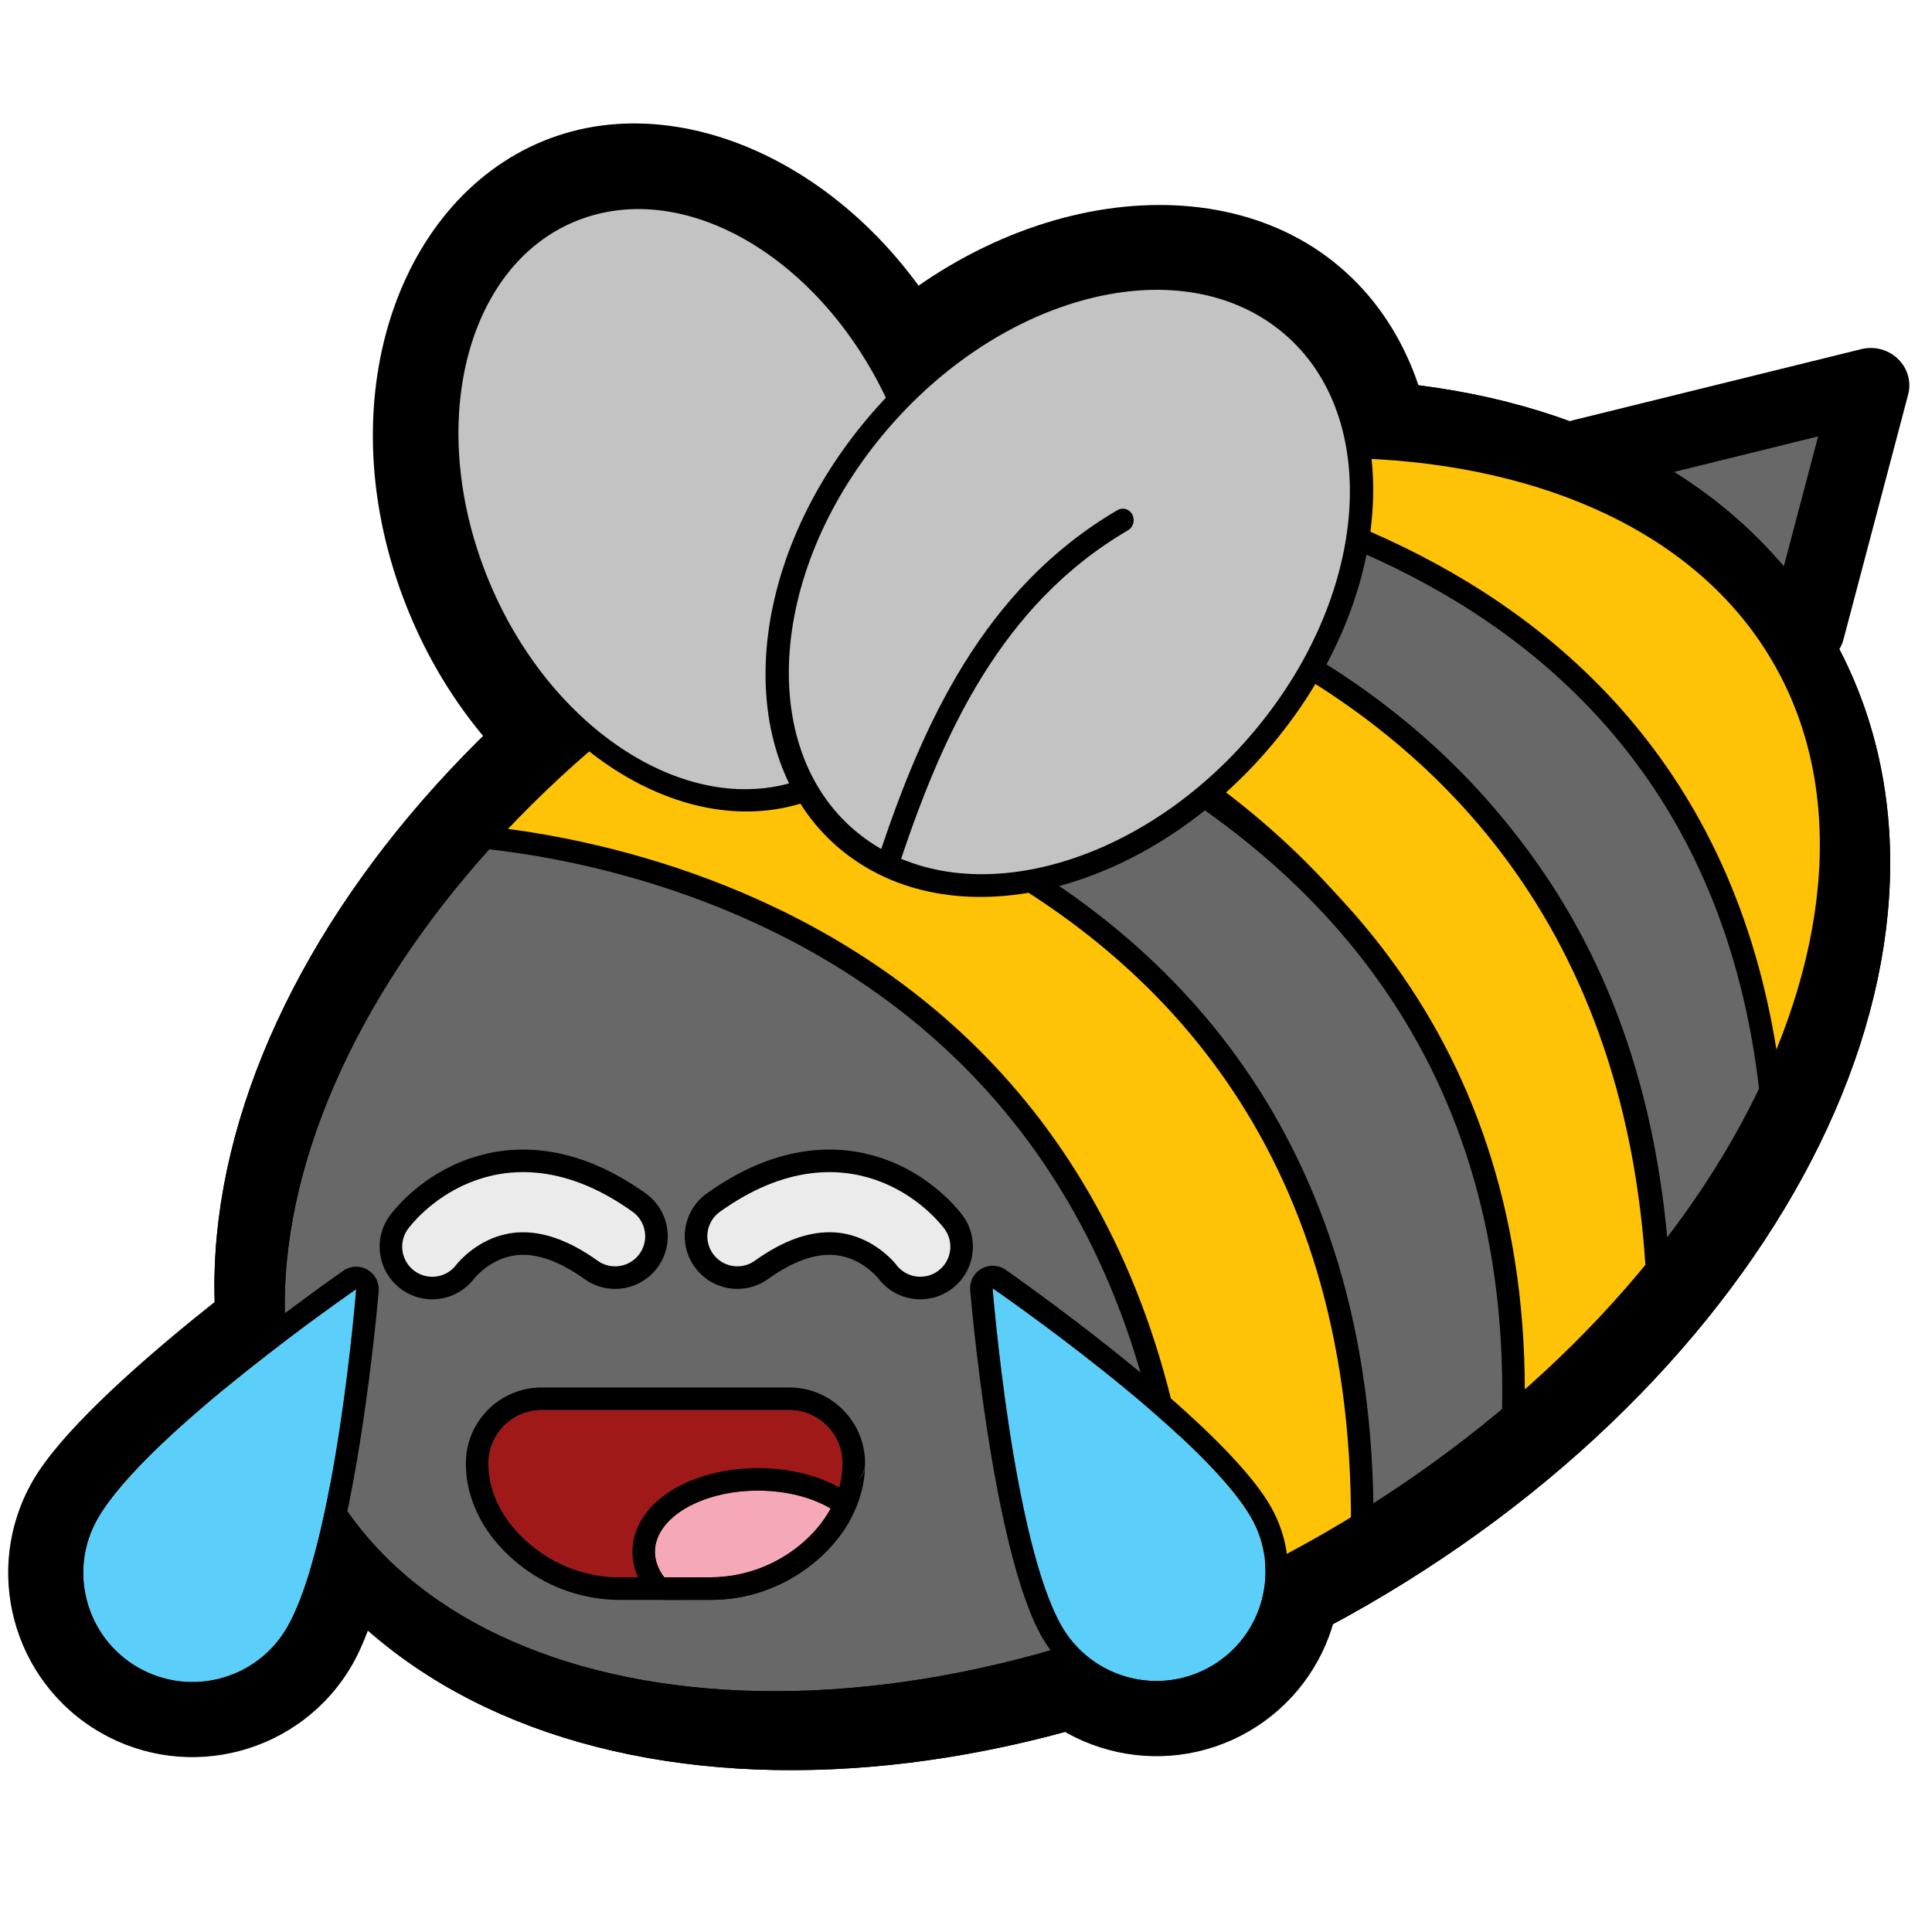
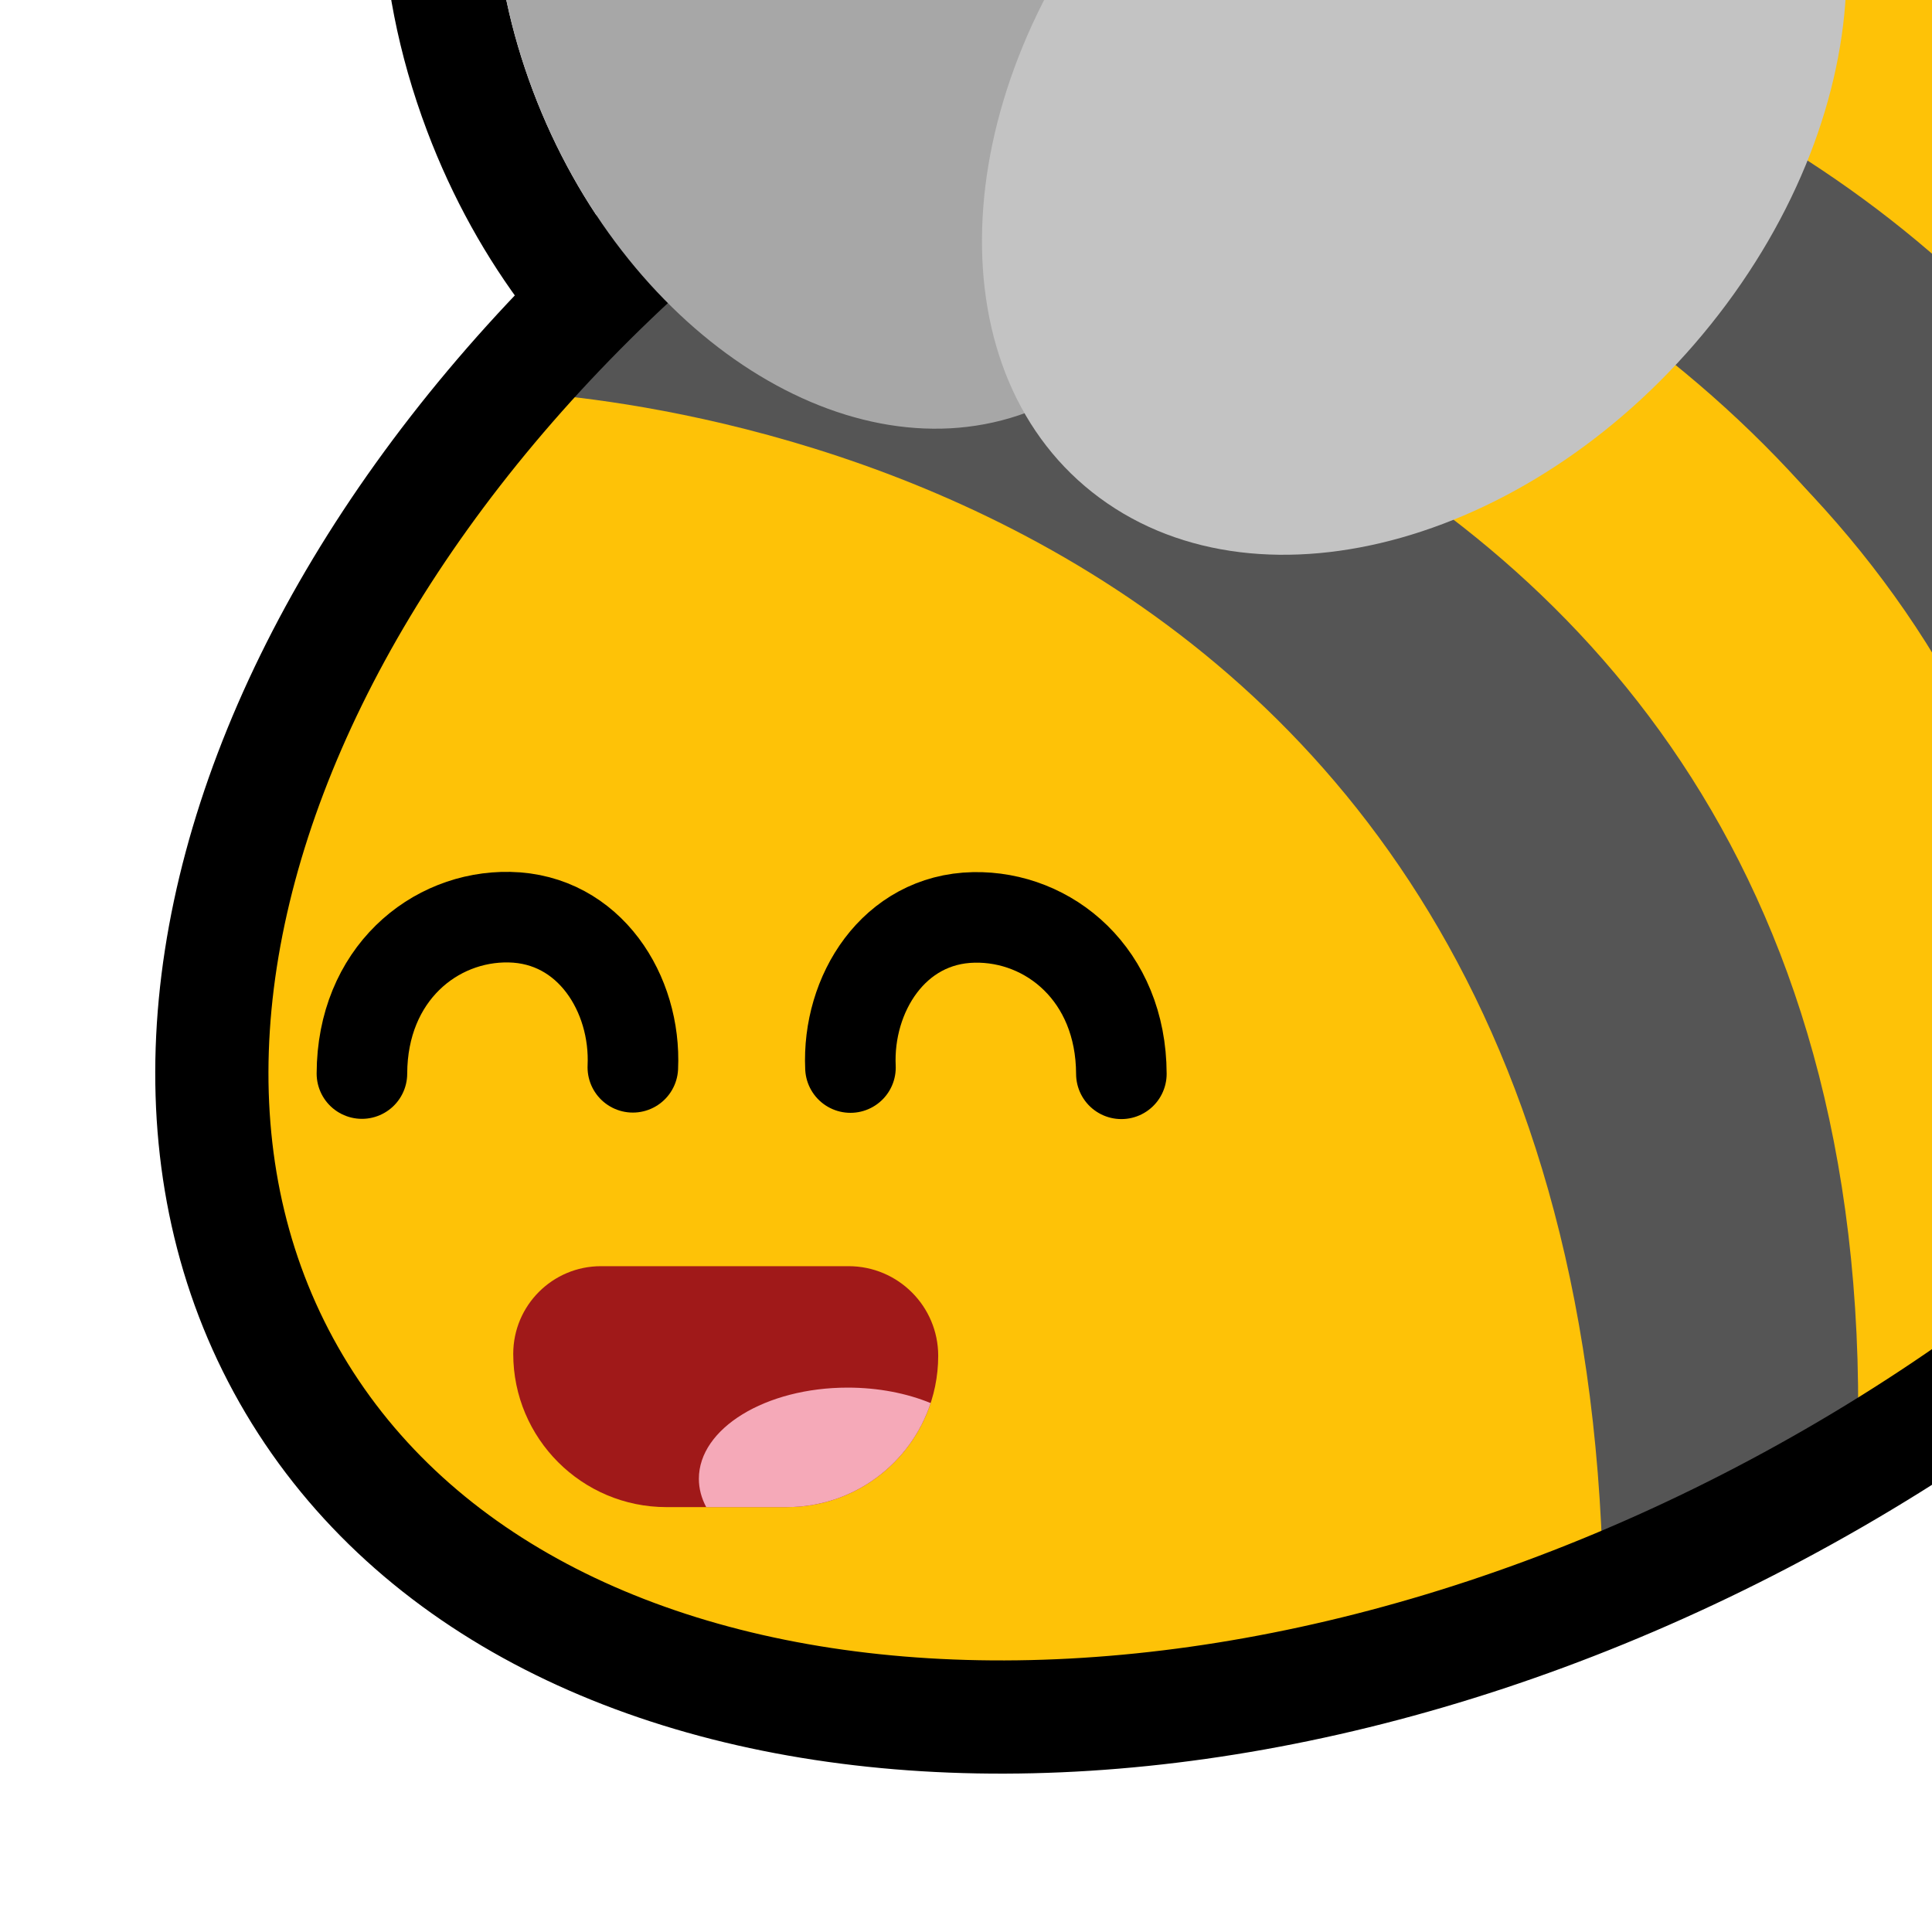
- <svg xmlns="http://www.w3.org/2000/svg" width="100%" height="100%" viewBox="0 0 256 257" version="1.1" xml:space="preserve" style="fill-rule:evenodd;clip-rule:evenodd;stroke-linecap:round;stroke-linejoin:round;stroke-miterlimit:1.5;">
-   <g transform="matrix(1,0,0,1,-1405,-563)">
-     <g id="blobbee_laugh" transform="matrix(1,0,0,1,1405,563.267)">
-       <rect x="0" y="0" width="256" height="256" style="fill:none;" />
-       <g id="Left-tear-outline" transform="matrix(0.936822,0.540874,-0.540874,0.936822,-743.592,-1196.5)">
-         <path d="M1273.77,725.4C1273.77,725.4 1288.09,756.408 1288.09,769.643C1288.09,782.154 1277.93,792.311 1265.42,792.311C1252.91,792.311 1242.76,782.154 1242.76,769.643C1242.76,756.408 1257.08,725.4 1257.08,725.4C1258.61,722.18 1261.86,720.13 1265.42,720.13C1268.99,720.13 1272.24,722.18 1273.77,725.4ZM1265.42,729.374C1265.42,729.374 1252,757.563 1252,769.643C1252,777.052 1258.02,783.067 1265.42,783.067C1272.83,783.067 1278.85,777.052 1278.85,769.643C1278.85,757.563 1265.42,729.374 1265.42,729.374Z" />
+ <svg xmlns="http://www.w3.org/2000/svg" width="100%" height="100%" viewBox="0 0 256 256" version="1.1" xml:space="preserve" style="fill-rule:evenodd;clip-rule:evenodd;stroke-linecap:round;stroke-linejoin:round;stroke-miterlimit:1.5;">
+   <rect id="blobbee_laugh" x="-0" y="0" width="256" height="256" style="fill:none;" />
+   <clipPath id="_clip1">
+     <rect x="-0" y="0" width="256" height="256" />
+   </clipPath>
+   <g clip-path="url(#_clip1)">
+     <path id="Wings-outline" d="M129.457,71.439C101.62,74.152 70.004,52.917 56.583,17.332C41.238,-23.356 56.638,-63.617 86.987,-73.764C110.642,-81.673 139.399,-69.767 157.884,-44.535C184.732,-63.181 216.987,-65.526 237.979,-50.045C265.408,-29.818 267.488,16.097 238.398,52.369C209.763,88.073 163.808,97.957 136.809,78.046C134.11,76.056 131.659,73.845 129.457,71.439ZM135.756,54.763C138.246,59.112 141.562,62.914 145.712,65.974C167.403,81.971 203.691,71.669 226.696,42.984C249.701,14.299 250.768,-21.976 229.076,-37.973C209.154,-52.665 176.918,-45.173 153.969,-21.629C141.008,-50.189 114.034,-66.991 91.744,-59.538C68.16,-51.653 58.694,-19.58 70.618,12.039C82.543,43.658 111.372,62.927 134.957,55.041C135.225,54.952 135.491,54.859 135.756,54.763Z" />
+     <path id="Body" d="M127.902,1.921C208.729,-44.745 300.137,-39.183 331.897,14.333C363.657,67.85 323.82,149.185 242.993,195.851C162.165,242.517 70.758,236.955 38.998,183.439C7.237,129.922 47.074,48.587 127.902,1.921Z" style="fill:rgb(254,194,7);" />
+     <g id="Stripes">
+       <path d="M188.793,-16.095C187.039,-14.699 315.054,-20.58 327.076,109.803C391.095,-61.796 189.429,-29.021 188.793,-16.095Z" style="fill:rgb(85,85,85);" />
+       <path d="M327.076,111.159C319.401,-14.647 191.893,-17.614 192.59,-21.35L145.073,-3.751C145.073,-3.751 299.034,-6.142 304.518,142.104L323.15,113.42" style="fill:rgb(254,194,7);" />
+       <path d="M275.897,172.628L304.252,142.104C298.868,-6.332 141.84,-8.914 141.842,-8.859L116.671,5.99C116.437,6.032 279.066,19.108 275.897,172.628Z" style="fill:rgb(85,85,85);" />
+       <path d="M118.8,6.104L91.65,27.286C91.65,27.286 247.73,42.825 246.071,194.336L275.383,174.688C286.256,24.404 117.148,7.374 114.749,9.264" style="fill:rgb(254,194,7);" />
+       <path d="M85.819,30.174L65.463,51.814C65.463,51.814 209.143,53.111 212.42,209.36L246.071,194.336C251.812,38.125 90.484,31.835 85.819,30.174Z" style="fill:rgb(85,85,85);" />
+     </g>
+     <path id="Body-outline" d="M127.902,1.921C208.729,-44.745 300.137,-39.183 331.897,14.333C363.657,67.85 323.82,149.185 242.993,195.851C162.165,242.517 70.758,236.955 38.998,183.439C7.237,129.922 47.074,48.587 127.902,1.921Z" style="fill:none;stroke:black;stroke-width:15px;" />
+     <g id="Wings">
+       <path id="Back-wing" d="M91.744,-59.538C115.328,-67.424 144.157,-48.156 156.082,-16.536C168.007,15.083 158.541,47.156 134.957,55.041C111.372,62.927 82.543,43.658 70.618,12.039C58.694,-19.58 68.16,-51.653 91.744,-59.538Z" style="fill:rgb(167,167,167);" />
+       <path id="Front-wing" d="M229.076,-37.973C250.768,-21.976 249.701,14.299 226.696,42.984C203.691,71.669 167.403,81.971 145.712,65.974C124.02,49.977 125.087,13.702 148.092,-14.983C171.097,-43.668 207.385,-53.97 229.076,-37.973Z" style="fill:rgb(195,195,195);" />
+     </g>
+     <g id="Face">
+       <g id="Mouth">
+         <path id="Mouth-backgorund" d="M124.317,179.648C124.317,190.715 115.332,199.7 104.265,199.7L88.313,199.7C77.106,199.7 68.007,190.601 68.007,179.394C68.007,172.982 73.213,167.776 79.625,167.776L112.446,167.776C118.998,167.776 124.317,173.096 124.317,179.648Z" style="fill:rgb(160,25,25);" />
+         <path id="Mouth-backgorund1" d="M93.579,199.7C92.946,198.517 92.604,197.253 92.604,195.941C92.604,189.277 101.441,183.866 112.325,183.866C116.393,183.866 120.175,184.622 123.316,185.916C120.682,193.917 113.144,199.7 104.265,199.7L93.579,199.7Z" style="fill:rgb(245,169,184);" />
      </g>
-       <g id="Right-tear-outline" transform="matrix(0.936822,-0.540874,0.540874,0.936822,-1447.93,172.243)">
-         <path d="M1273.77,725.4C1273.77,725.4 1288.09,756.408 1288.09,769.643C1288.09,782.154 1277.93,792.311 1265.42,792.311C1252.91,792.311 1242.76,782.154 1242.76,769.643C1242.76,756.408 1257.08,725.4 1257.08,725.4C1258.61,722.18 1261.86,720.13 1265.42,720.13C1268.99,720.13 1272.24,722.18 1273.77,725.4ZM1265.42,729.374C1265.42,729.374 1252,757.563 1252,769.643C1252,777.052 1258.02,783.067 1265.42,783.067C1272.83,783.067 1278.85,777.052 1278.85,769.643C1278.85,757.563 1265.42,729.374 1265.42,729.374Z" />
-       </g>
-       <g id="Sting" transform="matrix(0.725132,0.129599,-0.125588,0.702687,80.0952,-4.13759)">
-         <path d="M189.771,56.854L238.765,34.355L235.05,81.388" style="fill:rgb(104,104,104);stroke:black;stroke-width:13.79px;" />
-       </g>
-       <g id="Body" transform="matrix(0.920474,-0.531436,0.705022,1.18797,-93.4239,101.154)">
-         <ellipse cx="168.926" cy="110.515" rx="107.942" ry="55.376" style="fill:rgb(104,104,104);stroke:black;stroke-width:8.07px;" />
-       </g>
-       <g id="Wings-outline" transform="matrix(0.888486,0.117836,-0.117836,0.888486,24.8529,9.44342)">
-         <g transform="matrix(1.17688,-0.575088,0.651434,1.21399,-55.8934,35.953)">
-           <path d="M87.457,13.445C105.593,13.445 121.695,31.452 121.695,54.883C121.695,78.683 105.231,96.936 86.809,96.936C68.673,96.936 52.571,78.93 52.571,55.498C52.571,31.698 69.035,13.445 87.457,13.445ZM87.133,21.55C72.762,21.55 61.095,36.624 61.095,55.191C61.095,73.758 72.762,88.832 87.133,88.832C101.504,88.832 113.171,73.758 113.171,55.191C113.171,36.624 101.504,21.55 87.133,21.55Z" />
-         </g>
-         <g transform="matrix(1.24343,0.685066,-0.776012,1.28263,74.2693,-72.8119)">
-           <path d="M86.814,14.101C104.92,14.101 121.037,32.1 121.037,55.492C121.037,78.524 105.278,96.28 87.452,96.28C69.346,96.28 53.229,78.281 53.229,54.889C53.229,31.858 68.988,14.101 86.814,14.101ZM87.133,21.55C72.762,21.55 61.095,36.624 61.095,55.191C61.095,73.758 72.762,88.832 87.133,88.832C101.504,88.832 113.171,73.758 113.171,55.191C113.171,36.624 101.504,21.55 87.133,21.55Z" />
-         </g>
-       </g>
-       <g id="Stripes" transform="matrix(0.925929,0,0,0.925929,21.9441,24.6791)">
-         <g transform="matrix(1,-7.43708e-18,-7.43708e-18,1,92.3462,-63.8411)">
-           <path d="M37.588,107.021C36.302,108.044 130.102,103.736 138.911,199.269C185.818,73.536 38.054,97.55 37.588,107.021Z" style="fill:rgb(254,194,7);stroke:black;stroke-width:3.24px;" />
-         </g>
-         <g transform="matrix(1,-7.43708e-18,-7.43708e-18,1,73.4912,-52.6421)">
-           <path d="M157.766,189.064C152.141,96.884 58.714,94.709 59.225,91.972L24.408,104.867C24.408,104.867 137.219,103.115 141.236,211.738L154.889,190.72" style="fill:rgb(104,104,104);stroke:black;stroke-width:3.24px;" />
-         </g>
-         <g transform="matrix(1,-7.43708e-18,-7.43708e-18,1,55.5726,-39.8214)">
-           <path d="M138.184,221.282L158.96,198.917C155.015,90.156 39.958,88.264 39.959,88.304L21.516,99.184C21.345,99.215 140.506,108.796 138.184,221.282Z" style="fill:rgb(254,194,7);stroke:black;stroke-width:3.24px;" />
-         </g>
-         <g transform="matrix(1,-7.43708e-18,-7.43708e-18,1,25.9786,-19.0024)">
-           <path d="M52.67,78.448L32.777,93.969C32.777,93.969 147.14,105.355 145.924,216.369L167.401,201.973C175.368,91.857 51.46,79.379 49.702,80.764" style="fill:rgb(104,104,104);stroke:black;stroke-width:3.24px;" />
-         </g>
-         <g transform="matrix(1,-7.43708e-18,-7.43708e-18,1,-0.424026,-0.546032)">
-           <path d="M54.907,77.629L39.992,93.485C39.992,93.485 145.269,94.435 147.67,208.921L172.327,197.913C176.533,83.454 58.325,78.845 54.907,77.629Z" style="fill:rgb(254,194,7);stroke:black;stroke-width:3.24px;" />
-         </g>
-       </g>
-       <g id="Body-outline" transform="matrix(0.920474,-0.531436,0.705022,1.18797,-93.4239,101.154)">
-         <ellipse cx="168.926" cy="110.515" rx="107.942" ry="55.376" style="fill:none;stroke:black;stroke-width:8.07px;" />
-       </g>
-       <g id="Wings" transform="matrix(0.888486,0.117836,-0.117836,0.888486,24.8529,9.44342)">
-         <g id="Back-wing" transform="matrix(1.17688,-0.575088,0.651434,1.21399,-55.8934,35.953)">
-           <ellipse cx="87.133" cy="55.191" rx="26.038" ry="33.641" style="fill:rgb(195,195,195);stroke:black;stroke-width:2.44px;" />
-         </g>
-         <g id="Front-wing" transform="matrix(0.946806,0,0,0.999012,5.86837,0.313874)">
-           <g id="Front-wing-main" transform="matrix(1.31328,0.685743,-0.81961,1.2839,72.2439,-73.1981)">
-             <ellipse cx="87.133" cy="55.191" rx="26.038" ry="33.641" style="fill:rgb(195,195,195);stroke:black;stroke-width:2.34px;" />
-           </g>
-           <path id="Front-wing-line" d="M119.334,101.013C123.249,82.03 129.669,61.104 148.451,47.276" style="fill:none;stroke:black;stroke-width:3.44px;" />
-         </g>
-       </g>
-       <g id="Face" transform="matrix(0.925929,0,0,0.925929,14.2385,16.6753)">
-         <g id="Mouth" transform="matrix(0.576206,0,0,0.576206,24.8306,94.6873)">
-           <g transform="matrix(1.10126,0,0,1.25296,-1249.14,-759.985)">
-             <path d="M1181.5,741.245C1181.5,735.386 1186.9,730.637 1193.57,730.637C1207.54,730.637 1235.63,730.637 1249.6,730.637C1256.27,730.637 1261.67,735.386 1261.67,741.245C1261.67,741.246 1261.67,741.246 1261.67,741.247C1261.67,747.739 1257.64,753.837 1250.76,758.395C1245.33,761.988 1238.73,763.931 1231.93,763.931C1225.97,763.931 1217.2,763.931 1211.24,763.931C1204.44,763.931 1197.84,761.987 1192.41,758.395C1185.52,753.837 1181.5,747.739 1181.5,741.247C1181.5,741.246 1181.5,741.246 1181.5,741.245Z" style="fill:rgb(160,25,25);" />
-             <path d="M1266.78,741.246C1266.78,749.06 1262.12,756.494 1253.83,761.98C1247.52,766.159 1239.83,768.419 1231.93,768.419L1211.24,768.419C1203.34,768.418 1195.65,766.158 1189.34,761.979C1181.05,756.494 1176.39,749.06 1176.39,741.246C1176.39,732.909 1184.08,726.149 1193.57,726.149L1249.6,726.149C1259.09,726.149 1266.78,732.908 1266.78,741.246C1266.78,742.652 1266.03,743.975 1264.76,744.823C1266.59,743.605 1266.78,742.465 1266.78,741.246ZM1181.5,741.246C1181.5,747.738 1185.52,753.837 1192.41,758.395C1197.84,761.987 1204.44,763.931 1211.24,763.931L1231.93,763.931C1238.73,763.931 1245.33,761.988 1250.76,758.395C1257.64,753.837 1261.67,747.738 1261.67,741.246C1261.67,735.387 1256.27,730.637 1249.6,730.637L1193.57,730.637C1186.9,730.637 1181.5,735.387 1181.5,741.246Z" />
-           </g>
-           <g transform="matrix(1,0,0,1,-1123.26,-558.272)">
-             <path d="M1219.12,755.462C1217.62,753.524 1216.78,751.368 1216.78,749.096C1216.78,740.677 1228.29,733.841 1242.46,733.841C1249.54,733.841 1255.95,735.548 1260.6,738.306C1259.27,740.759 1257.51,743.079 1255.37,745.212C1248.76,751.773 1239.82,755.455 1230.51,755.455C1227.2,755.459 1223.15,755.461 1219.12,755.462Z" style="fill:rgb(245,169,184);" />
-             <path d="M1214.67,758.905C1212.37,755.928 1211.16,752.587 1211.16,749.096C1211.16,744.145 1213.62,739.433 1218.2,735.721C1223.68,731.277 1232.48,728.218 1242.46,728.218C1250.66,728.218 1258.08,730.274 1263.47,733.471C1266.07,735.014 1266.98,738.335 1265.54,740.991C1263.96,743.903 1261.88,746.663 1259.34,749.194L1259.33,749.203C1251.66,756.809 1241.3,761.077 1230.51,761.077C1227.2,761.082 1223.15,761.084 1219.12,761.084C1217.38,761.085 1215.74,760.28 1214.67,758.905ZM1219.12,755.462C1223.15,755.461 1227.2,755.459 1230.51,755.455C1239.82,755.455 1248.76,751.773 1255.37,745.212C1257.51,743.079 1259.27,740.759 1260.6,738.306C1255.95,735.548 1249.54,733.841 1242.46,733.841C1228.29,733.841 1216.78,740.677 1216.78,749.096C1216.78,751.368 1217.62,753.524 1219.12,755.462Z" />
-           </g>
-         </g>
-         <g id="Eyes" transform="matrix(1,0,0,1,-0.722699,-2.15855)">
-           <g id="Right-eye" transform="matrix(-0.820337,0.174022,-0.174022,-0.820337,244.787,200.395)">
-             <path d="M139.15,75.147C139.15,75.147 147.255,93.107 169.433,83.396" style="fill:none;stroke:black;stroke-width:18.03px;stroke-miterlimit:2;" />
-             <path d="M139.15,75.147C139.15,75.147 147.255,93.107 169.433,83.396" style="fill:none;stroke:rgb(235,235,235);stroke-width:10.3px;" />
-           </g>
-           <g id="Left-eye" transform="matrix(0.820057,0.173962,0.173962,-0.820057,-79.7354,200.382)">
-             <path d="M139.15,75.147C139.15,75.147 147.255,93.107 169.433,83.396" style="fill:none;stroke:black;stroke-width:18.04px;stroke-miterlimit:2;" />
-             <path d="M139.15,75.147C139.15,75.147 147.255,93.107 169.433,83.396" style="fill:none;stroke:rgb(235,235,235);stroke-width:10.31px;" />
-           </g>
-         </g>
-       </g>
-       <g id="Right-tear" transform="matrix(0.936822,-0.540874,0.540874,0.936822,-1447.93,172.243)">
-         <path d="M1265.42,729.374C1265.42,729.374 1278.85,757.563 1278.85,769.643C1278.85,777.052 1272.83,783.067 1265.42,783.067C1258.02,783.067 1252,777.052 1252,769.643C1252,757.563 1265.42,729.374 1265.42,729.374Z" style="fill:rgb(91,206,250);" />
-         <path d="M1267.93,728.182C1267.93,728.182 1281.62,757.216 1281.62,769.643C1281.62,778.582 1274.36,785.84 1265.42,785.84C1256.48,785.84 1249.23,778.582 1249.23,769.643C1249.23,757.216 1262.92,728.182 1262.92,728.182C1263.38,727.216 1264.35,726.601 1265.42,726.601C1266.49,726.601 1267.47,727.216 1267.93,728.182ZM1265.42,729.374C1265.42,729.374 1252,757.563 1252,769.643C1252,777.052 1258.02,783.067 1265.42,783.067C1272.83,783.067 1278.85,777.052 1278.85,769.643C1278.85,757.563 1265.42,729.374 1265.42,729.374Z" />
-       </g>
-       <g id="Left-tear" transform="matrix(0.936822,0.540874,-0.540874,0.936822,-743.592,-1196.5)">
-         <path d="M1265.42,729.374C1265.42,729.374 1278.85,757.563 1278.85,769.643C1278.85,777.052 1272.83,783.067 1265.42,783.067C1258.02,783.067 1252,777.052 1252,769.643C1252,757.563 1265.42,729.374 1265.42,729.374Z" style="fill:rgb(91,206,250);" />
-         <path d="M1267.93,728.182C1267.93,728.182 1281.62,757.216 1281.62,769.643C1281.62,778.582 1274.36,785.84 1265.42,785.84C1256.48,785.84 1249.23,778.582 1249.23,769.643C1249.23,757.216 1262.92,728.182 1262.92,728.182C1263.38,727.216 1264.35,726.601 1265.42,726.601C1266.49,726.601 1267.47,727.216 1267.93,728.182ZM1265.42,729.374C1265.42,729.374 1252,757.563 1252,769.643C1252,777.052 1258.02,783.067 1265.42,783.067C1272.83,783.067 1278.85,777.052 1278.85,769.643C1278.85,757.563 1265.42,729.374 1265.42,729.374Z" />
+       <g id="Eyes">
+         <path id="Right-eye" d="M83.854,141.422C84.306,131.693 78.122,121.735 67.498,121.529C57.521,121.336 47.997,129.137 47.957,142.252" style="fill:none;stroke:black;stroke-width:12px;" />
+         <path id="Left-eye" d="M112.69,141.455C112.238,131.725 118.422,121.767 129.045,121.561C139.023,121.368 148.546,129.169 148.587,142.284" style="fill:none;stroke:black;stroke-width:12px;" />
      </g>
    </g>
  </g>
</svg>
